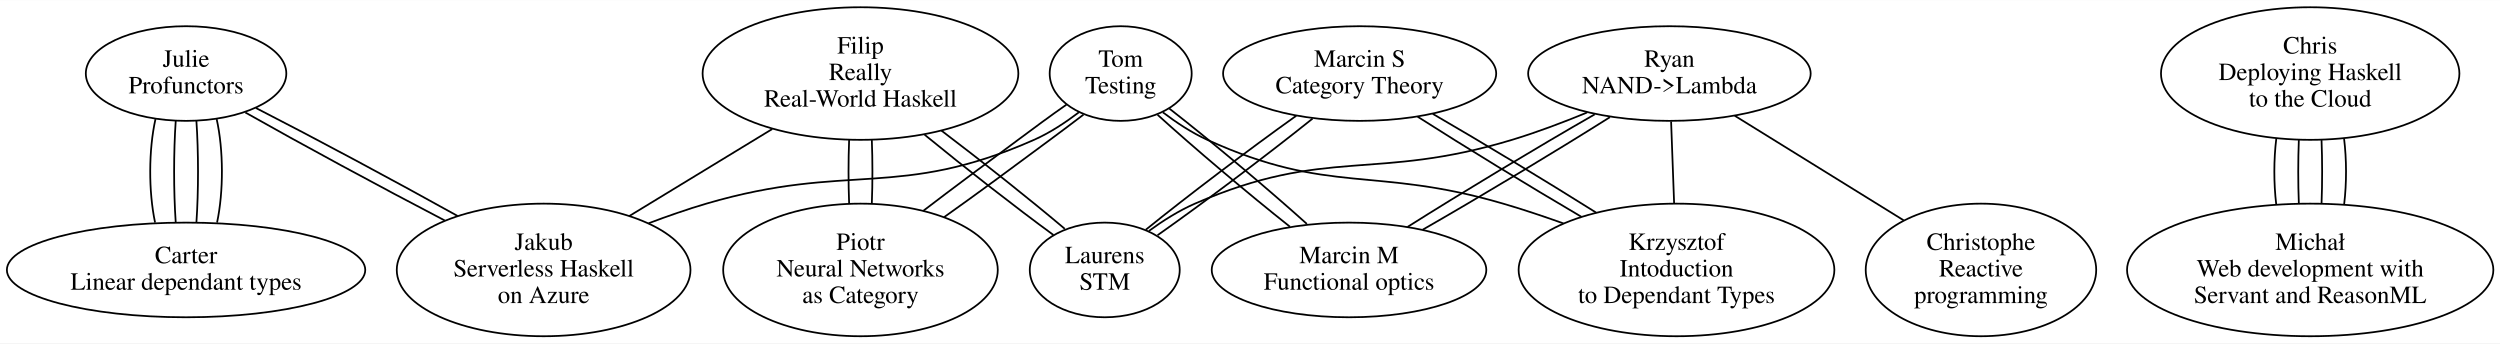
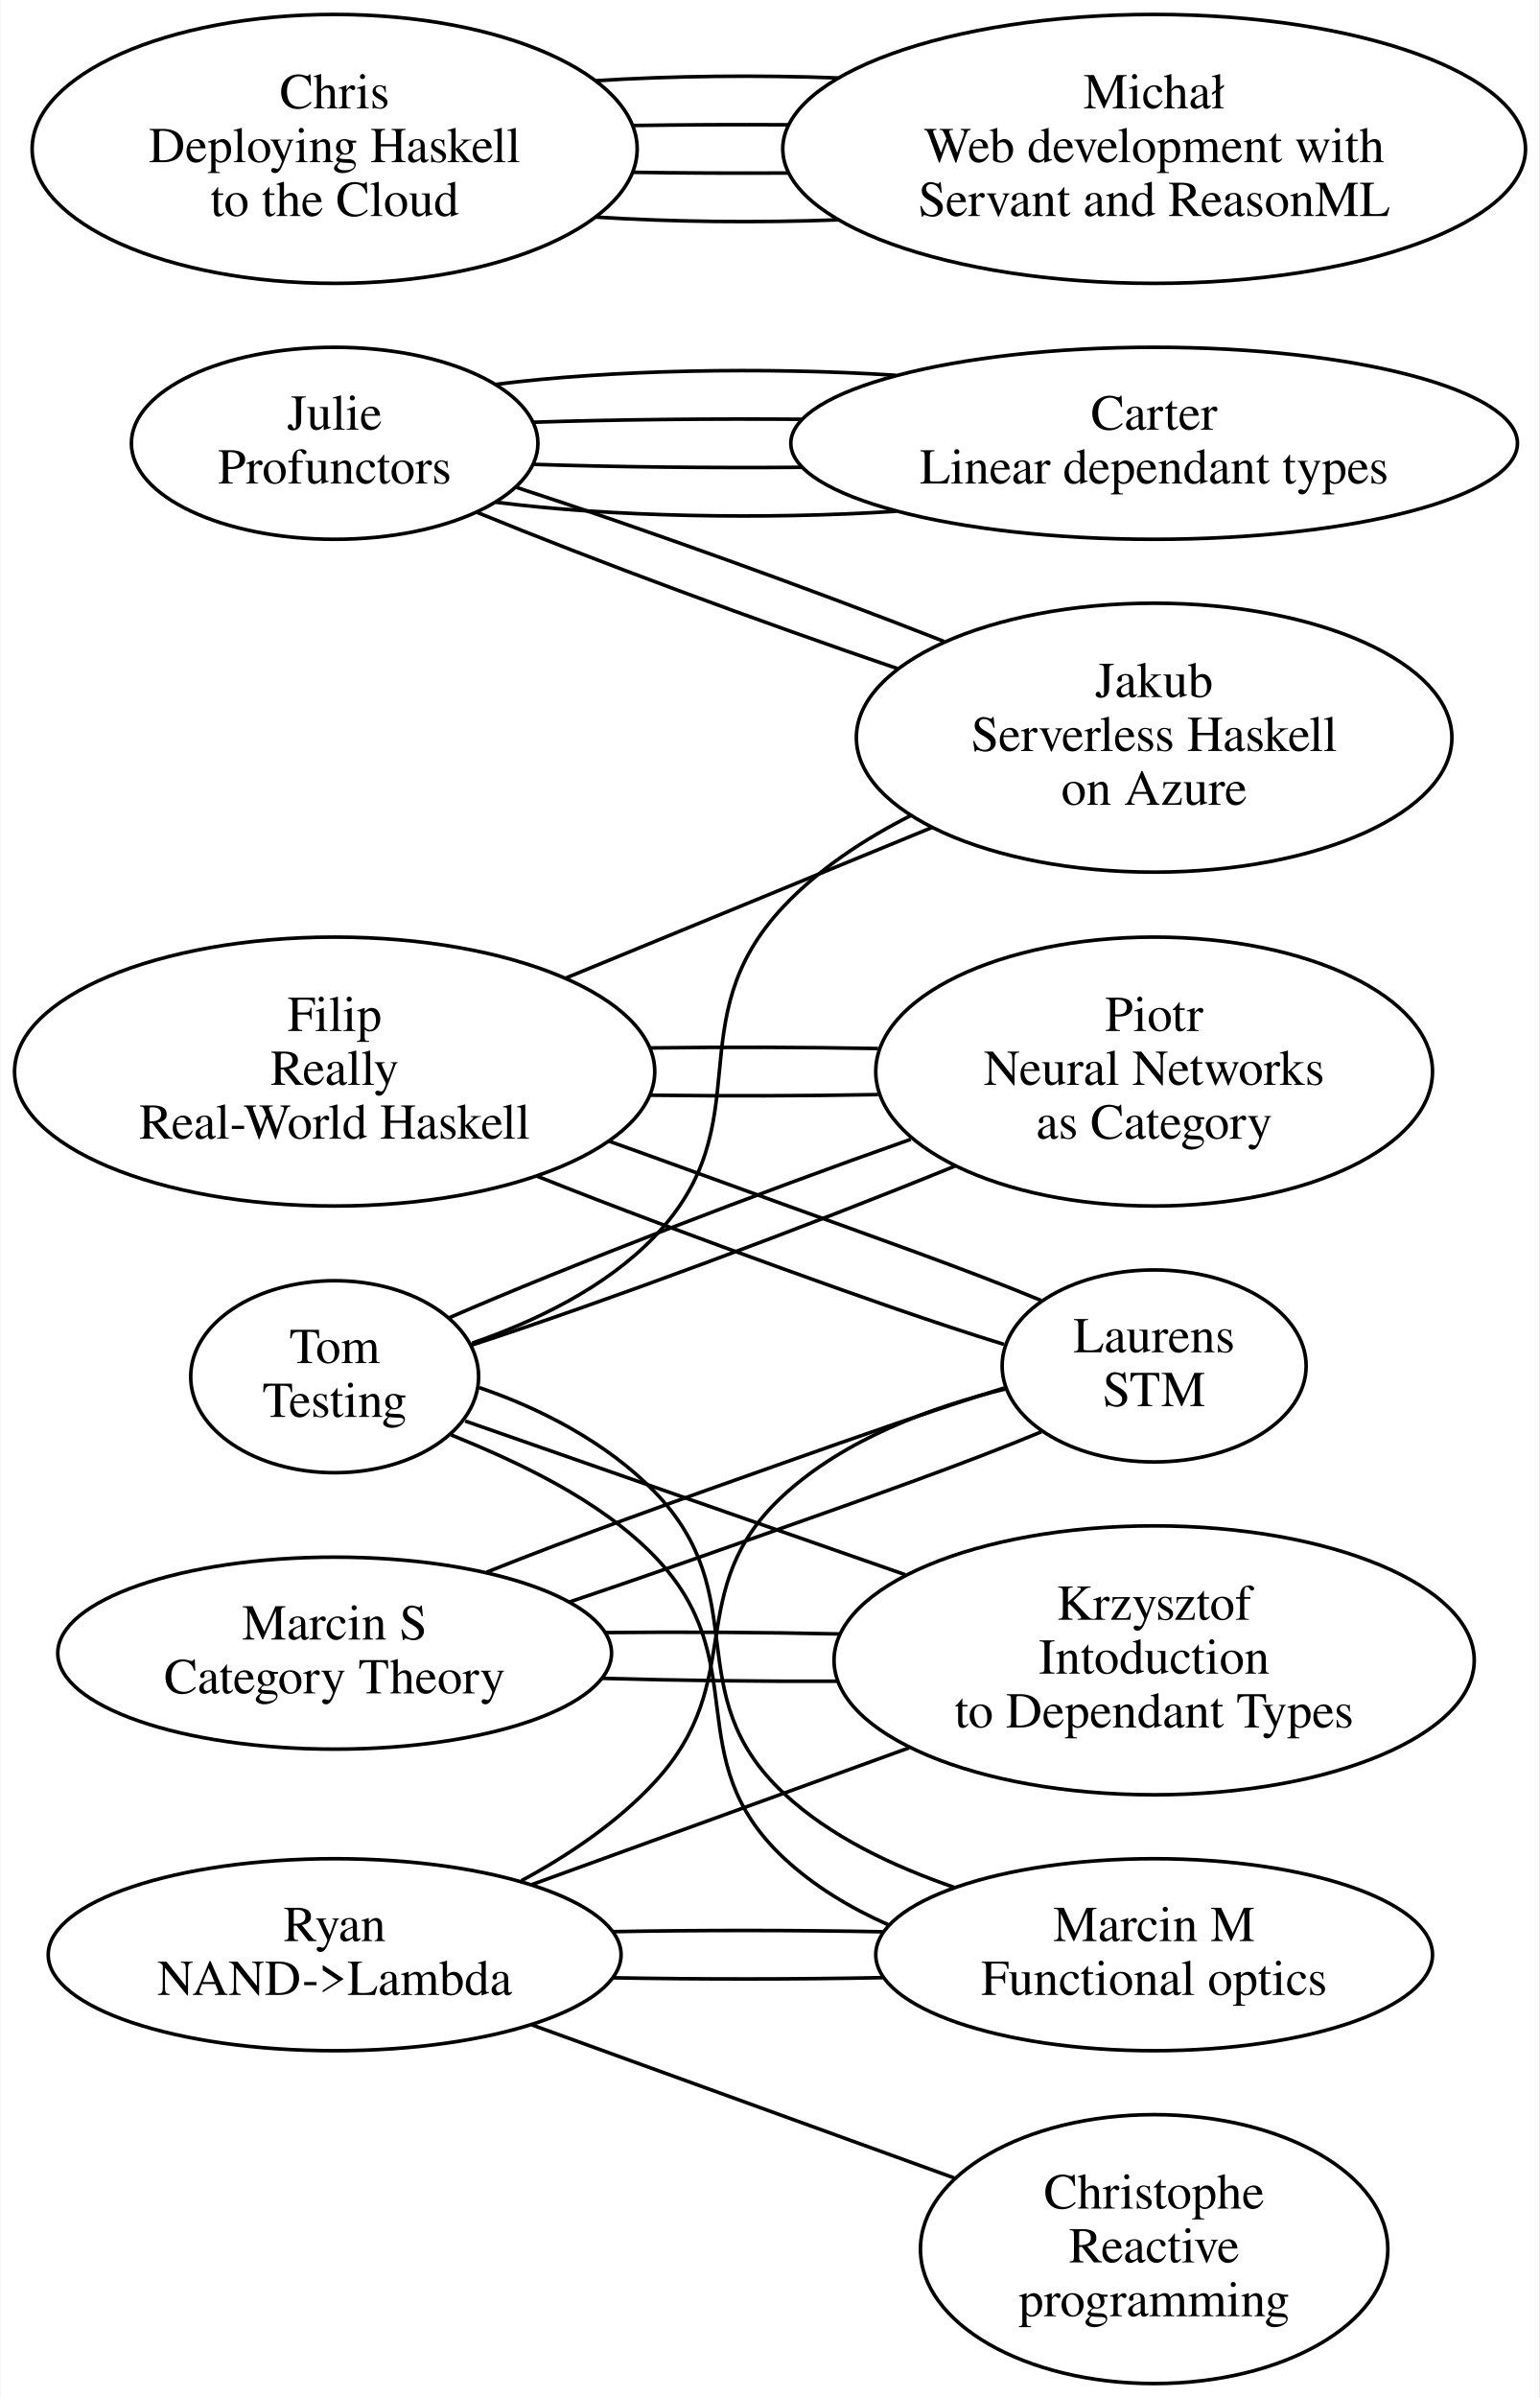
- <svg xmlns="http://www.w3.org/2000/svg" width="1412pt" height="194pt" viewBox="0.00 0.00 1412.35 193.91">
-   <g id="graph0" class="graph" transform="scale(1 1) rotate(0) translate(4 189.907)">
-     <polygon fill="white" stroke="none" points="-4,4 -4,-189.907 1408.35,-189.907 1408.35,4 -4,4" />
+ <svg xmlns="http://www.w3.org/2000/svg" width="429pt" height="668pt" viewBox="0.00 0.00 428.67 667.95">
+   <g id="graph0" class="graph" transform="scale(1 1) rotate(0) translate(4 663.953)">
+     <polygon fill="white" stroke="none" points="-4,4 -4,-663.953 424.666,-663.953 424.666,4 -4,4" />
    <g id="node1" class="node">
-       <ellipse fill="none" stroke="black" cx="101.116" cy="-148.43" rx="56.637" ry="26.741" />
-       <text text-anchor="middle" x="101.116" y="-152.23" font-family="Times,serif" font-size="14.00">Julie</text>
-       <text text-anchor="middle" x="101.116" y="-137.23" font-family="Times,serif" font-size="14.00">Profunctors</text>
+       <ellipse fill="none" stroke="black" cx="89.096" cy="-540.477" rx="56.637" ry="26.741" />
+       <text text-anchor="middle" x="89.096" y="-544.277" font-family="Times,serif" font-size="14.00">Julie</text>
+       <text text-anchor="middle" x="89.096" y="-529.277" font-family="Times,serif" font-size="14.00">Profunctors</text>
    </g>
    <g id="node2" class="node">
-       <ellipse fill="none" stroke="black" cx="101.116" cy="-37.477" rx="101.233" ry="26.741" />
-       <text text-anchor="middle" x="101.116" y="-41.277" font-family="Times,serif" font-size="14.00">Carter</text>
-       <text text-anchor="middle" x="101.116" y="-26.277" font-family="Times,serif" font-size="14.00">Linear dependant types</text>
+       <ellipse fill="none" stroke="black" cx="317.428" cy="-540.477" rx="101.233" ry="26.741" />
+       <text text-anchor="middle" x="317.428" y="-544.277" font-family="Times,serif" font-size="14.00">Carter</text>
+       <text text-anchor="middle" x="317.428" y="-529.277" font-family="Times,serif" font-size="14.00">Linear dependant types</text>
    </g>
    <g id="edge1" class="edge">
-       <path fill="none" stroke="black" d="M83.834,-122.707C79.954,-105.253 79.879,-81.92 83.609,-64.239" />
+       <path fill="none" stroke="black" d="M134.003,-524.068C165.627,-520.013 208.975,-519.168 245.481,-521.535" />
    </g>
    <g id="edge2" class="edge">
-       <path fill="none" stroke="black" d="M95.276,-121.61C94.067,-104.367 94.063,-81.771 95.263,-64.489" />
+       <path fill="none" stroke="black" d="M144.308,-534.617C166.802,-533.869 193.607,-533.592 219.289,-533.787" />
    </g>
    <g id="edge11" class="edge">
-       <path fill="none" stroke="black" d="M106.956,-121.61C108.165,-104.367 108.17,-81.771 106.97,-64.489" />
+       <path fill="none" stroke="black" d="M144.308,-546.336C166.802,-547.085 193.607,-547.361 219.289,-547.166" />
    </g>
    <g id="edge12" class="edge">
-       <path fill="none" stroke="black" d="M118.399,-122.707C122.279,-105.253 122.354,-81.92 118.624,-64.239" />
+       <path fill="none" stroke="black" d="M134.003,-556.885C165.627,-560.941 208.975,-561.785 245.481,-559.418" />
    </g>
    <g id="node10" class="node">
-       <ellipse fill="none" stroke="black" cx="303.116" cy="-37.477" rx="82.964" ry="37.453" />
-       <text text-anchor="middle" x="303.116" y="-48.777" font-family="Times,serif" font-size="14.00">Jakub</text>
-       <text text-anchor="middle" x="303.116" y="-33.777" font-family="Times,serif" font-size="14.00">Serverless Haskell</text>
-       <text text-anchor="middle" x="303.116" y="-18.777" font-family="Times,serif" font-size="14.00">on Azure</text>
+       <ellipse fill="none" stroke="black" cx="317.428" cy="-458.477" rx="82.964" ry="37.453" />
+       <text text-anchor="middle" x="317.428" y="-469.777" font-family="Times,serif" font-size="14.00">Jakub</text>
+       <text text-anchor="middle" x="317.428" y="-454.777" font-family="Times,serif" font-size="14.00">Serverless Haskell</text>
+       <text text-anchor="middle" x="317.428" y="-439.777" font-family="Times,serif" font-size="14.00">on Azure</text>
    </g>
    <g id="edge21" class="edge">
-       <path fill="none" stroke="black" d="M134.606,-126.423C165.268,-109.046 211.083,-84.253 247.251,-65.418" />
+       <path fill="none" stroke="black" d="M128.746,-521.244C160.816,-508.063 207.256,-490.879 245.917,-477.718" />
    </g>
    <g id="edge22" class="edge">
-       <path fill="none" stroke="black" d="M140.6,-128.948C173.255,-112.252 219.632,-87.391 254.541,-67.953" />
+       <path fill="none" stroke="black" d="M139.765,-528.181C174.899,-516.757 222.107,-499.743 258.883,-485.291" />
    </g>
    <g id="node3" class="node">
-       <ellipse fill="none" stroke="black" cx="764.116" cy="-148.43" rx="77.149" ry="26.741" />
-       <text text-anchor="middle" x="764.116" y="-152.23" font-family="Times,serif" font-size="14.00">Marcin S</text>
-       <text text-anchor="middle" x="764.116" y="-137.23" font-family="Times,serif" font-size="14.00">Category Theory</text>
+       <ellipse fill="none" stroke="black" cx="89.096" cy="-203.477" rx="77.149" ry="26.741" />
+       <text text-anchor="middle" x="89.096" y="-207.277" font-family="Times,serif" font-size="14.00">Marcin S</text>
+       <text text-anchor="middle" x="89.096" y="-192.277" font-family="Times,serif" font-size="14.00">Category Theory</text>
    </g>
    <g id="node4" class="node">
-       <ellipse fill="none" stroke="black" cx="620.116" cy="-37.477" rx="42.353" ry="26.741" />
-       <text text-anchor="middle" x="620.116" y="-41.277" font-family="Times,serif" font-size="14.00">Laurens</text>
-       <text text-anchor="middle" x="620.116" y="-26.277" font-family="Times,serif" font-size="14.00">STM</text>
+       <ellipse fill="none" stroke="black" cx="317.428" cy="-283.477" rx="42.353" ry="26.741" />
+       <text text-anchor="middle" x="317.428" y="-287.277" font-family="Times,serif" font-size="14.00">Laurens</text>
+       <text text-anchor="middle" x="317.428" y="-272.277" font-family="Times,serif" font-size="14.00">STM</text>
    </g>
    <g id="edge3" class="edge">
-       <path fill="none" stroke="black" d="M728.315,-124.59C701.698,-105.62 666.307,-78.819 643.274,-60.173" />
+       <path fill="none" stroke="black" d="M154.494,-217.731C173.697,-224.15 194.794,-231.623 214.191,-238.477 238.321,-247.003 265.667,-256.63 286.002,-265.132" />
    </g>
    <g id="edge4" class="edge">
-       <path fill="none" stroke="black" d="M737.54,-122.979C712.67,-103.027 675.803,-75.262 649.941,-57.086" />
+       <path fill="none" stroke="black" d="M131.453,-226.041C155.58,-235.729 186.604,-246.729 214.191,-256.477 234.418,-263.624 256.904,-271.544 275.626,-277.337" />
    </g>
    <g id="node7" class="node">
-       <ellipse fill="none" stroke="black" cx="943.116" cy="-37.477" rx="89.191" ry="37.453" />
-       <text text-anchor="middle" x="943.116" y="-48.777" font-family="Times,serif" font-size="14.00">Krzysztof</text>
-       <text text-anchor="middle" x="943.116" y="-33.777" font-family="Times,serif" font-size="14.00">Intoduction</text>
-       <text text-anchor="middle" x="943.116" y="-18.777" font-family="Times,serif" font-size="14.00">to Dependant Types</text>
+       <ellipse fill="none" stroke="black" cx="317.428" cy="-201.477" rx="89.191" ry="37.453" />
+       <text text-anchor="middle" x="317.428" y="-212.777" font-family="Times,serif" font-size="14.00">Krzysztof</text>
+       <text text-anchor="middle" x="317.428" y="-197.777" font-family="Times,serif" font-size="14.00">Intoduction</text>
+       <text text-anchor="middle" x="317.428" y="-182.777" font-family="Times,serif" font-size="14.00">to Dependant Types</text>
    </g>
    <g id="edge7" class="edge">
-       <path fill="none" stroke="black" d="M796.859,-124.057C822.767,-107.487 859.346,-85.144 889.485,-67.442" />
+       <path fill="none" stroke="black" d="M163.579,-196.461C184.49,-195.856 207.47,-195.578 229.117,-195.657" />
    </g>
    <g id="edge8" class="edge">
-       <path fill="none" stroke="black" d="M805.436,-125.644C833.027,-109.684 869.226,-87.784 897.627,-69.928" />
+       <path fill="none" stroke="black" d="M164.519,-209.204C185.391,-209.428 208.264,-209.291 229.78,-208.825" />
    </g>
    <g id="node5" class="node">
-       <ellipse fill="none" stroke="black" cx="939.116" cy="-148.43" rx="79.806" ry="26.741" />
-       <text text-anchor="middle" x="939.116" y="-152.23" font-family="Times,serif" font-size="14.00">Ryan</text>
-       <text text-anchor="middle" x="939.116" y="-137.23" font-family="Times,serif" font-size="14.00">NAND-&gt;Lambda</text>
+       <ellipse fill="none" stroke="black" cx="89.096" cy="-119.477" rx="79.806" ry="26.741" />
+       <text text-anchor="middle" x="89.096" y="-123.277" font-family="Times,serif" font-size="14.00">Ryan</text>
+       <text text-anchor="middle" x="89.096" y="-108.277" font-family="Times,serif" font-size="14.00">NAND-&gt;Lambda</text>
    </g>
    <g id="edge5" class="edge">
-       <path fill="none" stroke="black" d="M892.609,-126.417C879.094,-120.847 864.182,-115.208 850.116,-110.953 772.443,-87.46 745.55,-107.275 671.116,-74.953 662.03,-71.008 652.959,-65.258 645.041,-59.485" />
+       <path fill="none" stroke="black" d="M141.117,-140.082C154.417,-147.259 167.891,-156.362 178.191,-167.477 204.693,-196.075 185.484,-221.093 214.191,-247.477 231.233,-263.139 255.5,-272.062 276.115,-277.105" />
    </g>
    <g id="node6" class="node">
-       <ellipse fill="none" stroke="black" cx="1115.12" cy="-37.477" rx="65.108" ry="37.453" />
-       <text text-anchor="middle" x="1115.12" y="-48.777" font-family="Times,serif" font-size="14.00">Christophe</text>
-       <text text-anchor="middle" x="1115.12" y="-33.777" font-family="Times,serif" font-size="14.00">Reactive</text>
-       <text text-anchor="middle" x="1115.12" y="-18.777" font-family="Times,serif" font-size="14.00">programming</text>
+       <ellipse fill="none" stroke="black" cx="317.428" cy="-37.477" rx="65.108" ry="37.453" />
+       <text text-anchor="middle" x="317.428" y="-48.777" font-family="Times,serif" font-size="14.00">Christophe</text>
+       <text text-anchor="middle" x="317.428" y="-33.777" font-family="Times,serif" font-size="14.00">Reactive</text>
+       <text text-anchor="middle" x="317.428" y="-18.777" font-family="Times,serif" font-size="14.00">programming</text>
    </g>
    <g id="edge6" class="edge">
-       <path fill="none" stroke="black" d="M976.012,-124.59C1003.83,-107.367 1042.08,-83.689 1071.43,-65.52" />
+       <path fill="none" stroke="black" d="M144.02,-99.94C179.585,-87.055 226.02,-70.231 261.739,-57.291" />
    </g>
    <g id="edge18" class="edge">
-       <path fill="none" stroke="black" d="M940.074,-121.333C940.583,-107.483 941.216,-90.237 941.773,-75.072" />
+       <path fill="none" stroke="black" d="M144.02,-139.014C175.531,-150.43 215.577,-164.938 249.14,-177.098" />
    </g>
    <g id="node8" class="node">
-       <ellipse fill="none" stroke="black" cx="758.116" cy="-37.477" rx="77.564" ry="26.741" />
-       <text text-anchor="middle" x="758.116" y="-41.277" font-family="Times,serif" font-size="14.00">Marcin M</text>
-       <text text-anchor="middle" x="758.116" y="-26.277" font-family="Times,serif" font-size="14.00">Functional optics</text>
+       <ellipse fill="none" stroke="black" cx="317.428" cy="-119.477" rx="77.564" ry="26.741" />
+       <text text-anchor="middle" x="317.428" y="-123.277" font-family="Times,serif" font-size="14.00">Marcin M</text>
+       <text text-anchor="middle" x="317.428" y="-108.277" font-family="Times,serif" font-size="14.00">Functional optics</text>
    </g>
    <g id="edge9" class="edge">
-       <path fill="none" stroke="black" d="M896.94,-125.382C864.694,-106.914 820.993,-80.629 791.225,-61.81" />
+       <path fill="none" stroke="black" d="M166.721,-113.05C190.96,-112.607 217.703,-112.619 241.799,-113.087" />
    </g>
    <g id="edge10" class="edge">
-       <path fill="none" stroke="black" d="M905.52,-123.789C875.6,-104.888 831.881,-78.603 799.761,-60.22" />
+       <path fill="none" stroke="black" d="M166.721,-125.904C190.96,-126.347 217.703,-126.334 241.799,-125.866" />
    </g>
    <g id="node9" class="node">
-       <ellipse fill="none" stroke="black" cx="482.116" cy="-148.43" rx="89.191" ry="37.453" />
-       <text text-anchor="middle" x="482.116" y="-159.73" font-family="Times,serif" font-size="14.00">Filip</text>
-       <text text-anchor="middle" x="482.116" y="-144.73" font-family="Times,serif" font-size="14.00">Really</text>
-       <text text-anchor="middle" x="482.116" y="-129.73" font-family="Times,serif" font-size="14.00">Real-World Haskell</text>
+       <ellipse fill="none" stroke="black" cx="89.096" cy="-365.477" rx="89.191" ry="37.453" />
+       <text text-anchor="middle" x="89.096" y="-376.777" font-family="Times,serif" font-size="14.00">Filip</text>
+       <text text-anchor="middle" x="89.096" y="-361.777" font-family="Times,serif" font-size="14.00">Really</text>
+       <text text-anchor="middle" x="89.096" y="-346.777" font-family="Times,serif" font-size="14.00">Real-World Haskell</text>
    </g>
    <g id="edge13" class="edge">
-       <path fill="none" stroke="black" d="M518.359,-113.851C541.094,-95.219 569.912,-72.742 591.15,-57.207" />
+       <path fill="none" stroke="black" d="M145.313,-336.4C166.785,-327.8 191.609,-318.637 214.191,-310.477 234.366,-303.186 256.847,-295.249 275.579,-289.483" />
    </g>
    <g id="edge14" class="edge">
-       <path fill="none" stroke="black" d="M527.832,-116.208C551.231,-98.476 578.615,-76.696 597.524,-60.707" />
+       <path fill="none" stroke="black" d="M165.491,-346.095C181.547,-340.367 198.416,-334.177 214.191,-328.477 238.26,-319.779 265.61,-310.162 285.962,-301.709" />
    </g>
    <g id="edge15" class="edge">
-       <path fill="none" stroke="black" d="M432.255,-117.08C407.014,-101.717 376.502,-83.145 351.475,-67.912" />
+       <path fill="none" stroke="black" d="M153.443,-391.506C185.352,-404.618 223.864,-420.442 255.438,-433.416" />
    </g>
    <g id="node12" class="node">
-       <ellipse fill="none" stroke="black" cx="482.116" cy="-37.477" rx="77.564" ry="37.453" />
-       <text text-anchor="middle" x="482.116" y="-48.777" font-family="Times,serif" font-size="14.00">Piotr</text>
-       <text text-anchor="middle" x="482.116" y="-33.777" font-family="Times,serif" font-size="14.00">Neural Networks</text>
-       <text text-anchor="middle" x="482.116" y="-18.777" font-family="Times,serif" font-size="14.00">as Category</text>
+       <ellipse fill="none" stroke="black" cx="317.428" cy="-365.477" rx="77.564" ry="37.453" />
+       <text text-anchor="middle" x="317.428" y="-376.777" font-family="Times,serif" font-size="14.00">Piotr</text>
+       <text text-anchor="middle" x="317.428" y="-361.777" font-family="Times,serif" font-size="14.00">Neural Networks</text>
+       <text text-anchor="middle" x="317.428" y="-346.777" font-family="Times,serif" font-size="14.00">as Category</text>
    </g>
    <g id="edge29" class="edge">
-       <path fill="none" stroke="black" d="M475.701,-110.847C475.256,-99.348 475.255,-86.653 475.697,-75.148" />
+       <path fill="none" stroke="black" d="M176.954,-358.891C197.898,-358.625 220.114,-358.682 240.512,-359.063" />
    </g>
    <g id="edge30" class="edge">
-       <path fill="none" stroke="black" d="M488.532,-110.847C488.977,-99.348 488.978,-86.653 488.535,-75.148" />
+       <path fill="none" stroke="black" d="M176.954,-372.062C197.898,-372.329 220.114,-372.272 240.512,-371.891" />
    </g>
    <g id="node11" class="node">
-       <ellipse fill="none" stroke="black" cx="629.116" cy="-148.43" rx="40.111" ry="26.741" />
-       <text text-anchor="middle" x="629.116" y="-152.23" font-family="Times,serif" font-size="14.00">Tom</text>
-       <text text-anchor="middle" x="629.116" y="-137.23" font-family="Times,serif" font-size="14.00">Testing</text>
+       <ellipse fill="none" stroke="black" cx="89.096" cy="-280.477" rx="40.111" ry="26.741" />
+       <text text-anchor="middle" x="89.096" y="-284.277" font-family="Times,serif" font-size="14.00">Tom</text>
+       <text text-anchor="middle" x="89.096" y="-269.277" font-family="Times,serif" font-size="14.00">Testing</text>
    </g>
    <g id="edge17" class="edge">
-       <path fill="none" stroke="black" d="M652.992,-126.475C660.597,-120.705 669.328,-114.942 678.116,-110.953 747.254,-79.57 772.237,-96.251 845.116,-74.953 856.269,-71.694 867.97,-67.785 879.248,-63.754" />
+       <path fill="none" stroke="black" d="M125.46,-268.133C158.158,-256.72 207.653,-239.444 248.061,-225.34" />
    </g>
    <g id="edge25" class="edge">
-       <path fill="none" stroke="black" d="M649.962,-125.119C670.239,-106.691 701.086,-80.612 724.738,-61.888" />
+       <path fill="none" stroke="black" d="M121.591,-264.25C140.098,-256.705 162.806,-246.341 178.191,-230.477 206.468,-201.318 184.533,-174.229 214.191,-146.477 222.572,-138.633 232.764,-132.484 243.428,-127.788" />
    </g>
    <g id="edge26" class="edge">
-       <path fill="none" stroke="black" d="M656.534,-128.7C679.668,-110.691 712.22,-83.35 734.288,-63.486" />
+       <path fill="none" stroke="black" d="M129.428,-277.426C146.2,-271.753 164.92,-262.161 178.191,-248.477 206.468,-219.318 184.533,-192.229 214.191,-164.477 227.313,-152.198 244.872,-144.07 261.732,-138.238" />
    </g>
    <g id="edge16" class="edge">
-       <path fill="none" stroke="black" d="M605.541,-126.555C597.879,-120.717 589.041,-114.897 580.116,-110.953 503.498,-77.099 475.506,-98.491 395.116,-74.953 384.398,-71.815 373.192,-67.919 362.436,-63.852" />
+       <path fill="none" stroke="black" d="M127.397,-289.827C144.76,-295.819 164.544,-305.219 178.191,-319.477 208.551,-351.196 184.055,-379.543 214.191,-411.477 224.046,-421.919 236.669,-430.24 249.659,-436.796" />
    </g>
    <g id="edge19" class="edge">
-       <path fill="none" stroke="black" d="M598.516,-130.891C589.534,-124.638 579.889,-117.462 571.116,-110.953 553.442,-97.84 533.955,-83.419 517.647,-70.918" />
+       <path fill="none" stroke="black" d="M127.216,-289.264C163.836,-301.162 220.229,-322.102 261.93,-339.141" />
    </g>
    <g id="edge20" class="edge">
-       <path fill="none" stroke="black" d="M608.12,-125.232C601.989,-120.515 595.334,-115.566 589.116,-110.953 569.743,-96.579 548.19,-80.634 529.446,-67.368" />
+       <path fill="none" stroke="black" d="M121.092,-296.934C154.022,-311.265 207.093,-331.664 249.612,-346.603" />
    </g>
    <g id="node13" class="node">
-       <ellipse fill="none" stroke="black" cx="1301.12" cy="-148.43" rx="84.292" ry="37.453" />
-       <text text-anchor="middle" x="1301.12" y="-159.73" font-family="Times,serif" font-size="14.00">Chris</text>
-       <text text-anchor="middle" x="1301.12" y="-144.73" font-family="Times,serif" font-size="14.00">Deploying Haskell</text>
-       <text text-anchor="middle" x="1301.12" y="-129.73" font-family="Times,serif" font-size="14.00">to the Cloud</text>
+       <ellipse fill="none" stroke="black" cx="89.096" cy="-622.477" rx="84.292" ry="37.453" />
+       <text text-anchor="middle" x="89.096" y="-633.777" font-family="Times,serif" font-size="14.00">Chris</text>
+       <text text-anchor="middle" x="89.096" y="-618.777" font-family="Times,serif" font-size="14.00">Deploying Haskell</text>
+       <text text-anchor="middle" x="89.096" y="-603.777" font-family="Times,serif" font-size="14.00">to the Cloud</text>
    </g>
    <g id="node14" class="node">
-       <ellipse fill="none" stroke="black" cx="1301.12" cy="-37.477" rx="103.476" ry="37.453" />
-       <text text-anchor="middle" x="1301.12" y="-48.777" font-family="Times,serif" font-size="14.00">Michał</text>
-       <text text-anchor="middle" x="1301.12" y="-33.777" font-family="Times,serif" font-size="14.00">Web development with</text>
-       <text text-anchor="middle" x="1301.12" y="-18.777" font-family="Times,serif" font-size="14.00">Servant and ReasonML</text>
+       <ellipse fill="none" stroke="black" cx="317.428" cy="-622.477" rx="103.476" ry="37.453" />
+       <text text-anchor="middle" x="317.428" y="-633.777" font-family="Times,serif" font-size="14.00">Michał</text>
+       <text text-anchor="middle" x="317.428" y="-618.777" font-family="Times,serif" font-size="14.00">Web development with</text>
+       <text text-anchor="middle" x="317.428" y="-603.777" font-family="Times,serif" font-size="14.00">Servant and ReasonML</text>
    </g>
    <g id="edge23" class="edge">
-       <path fill="none" stroke="black" d="M1281.98,-111.755C1280.51,-99.839 1280.5,-86.555 1281.92,-74.605" />
+       <path fill="none" stroke="black" d="M161.709,-603.492C183.207,-602.124 207.029,-601.865 229.408,-602.715" />
    </g>
    <g id="edge24" class="edge">
-       <path fill="none" stroke="black" d="M1294.7,-110.847C1294.26,-99.348 1294.25,-86.653 1294.7,-75.148" />
+       <path fill="none" stroke="black" d="M172.127,-615.959C186.296,-615.743 201.171,-615.677 215.765,-615.763" />
    </g>
    <g id="edge27" class="edge">
-       <path fill="none" stroke="black" d="M1307.53,-110.847C1307.98,-99.348 1307.98,-86.653 1307.54,-75.148" />
+       <path fill="none" stroke="black" d="M172.127,-628.994C186.296,-629.211 201.171,-629.276 215.765,-629.19" />
    </g>
    <g id="edge28" class="edge">
-       <path fill="none" stroke="black" d="M1320.25,-111.755C1321.72,-99.839 1321.74,-86.555 1320.31,-74.605" />
+       <path fill="none" stroke="black" d="M161.709,-641.461C183.207,-642.829 207.029,-643.088 229.408,-642.238" />
    </g>
  </g>
</svg>
